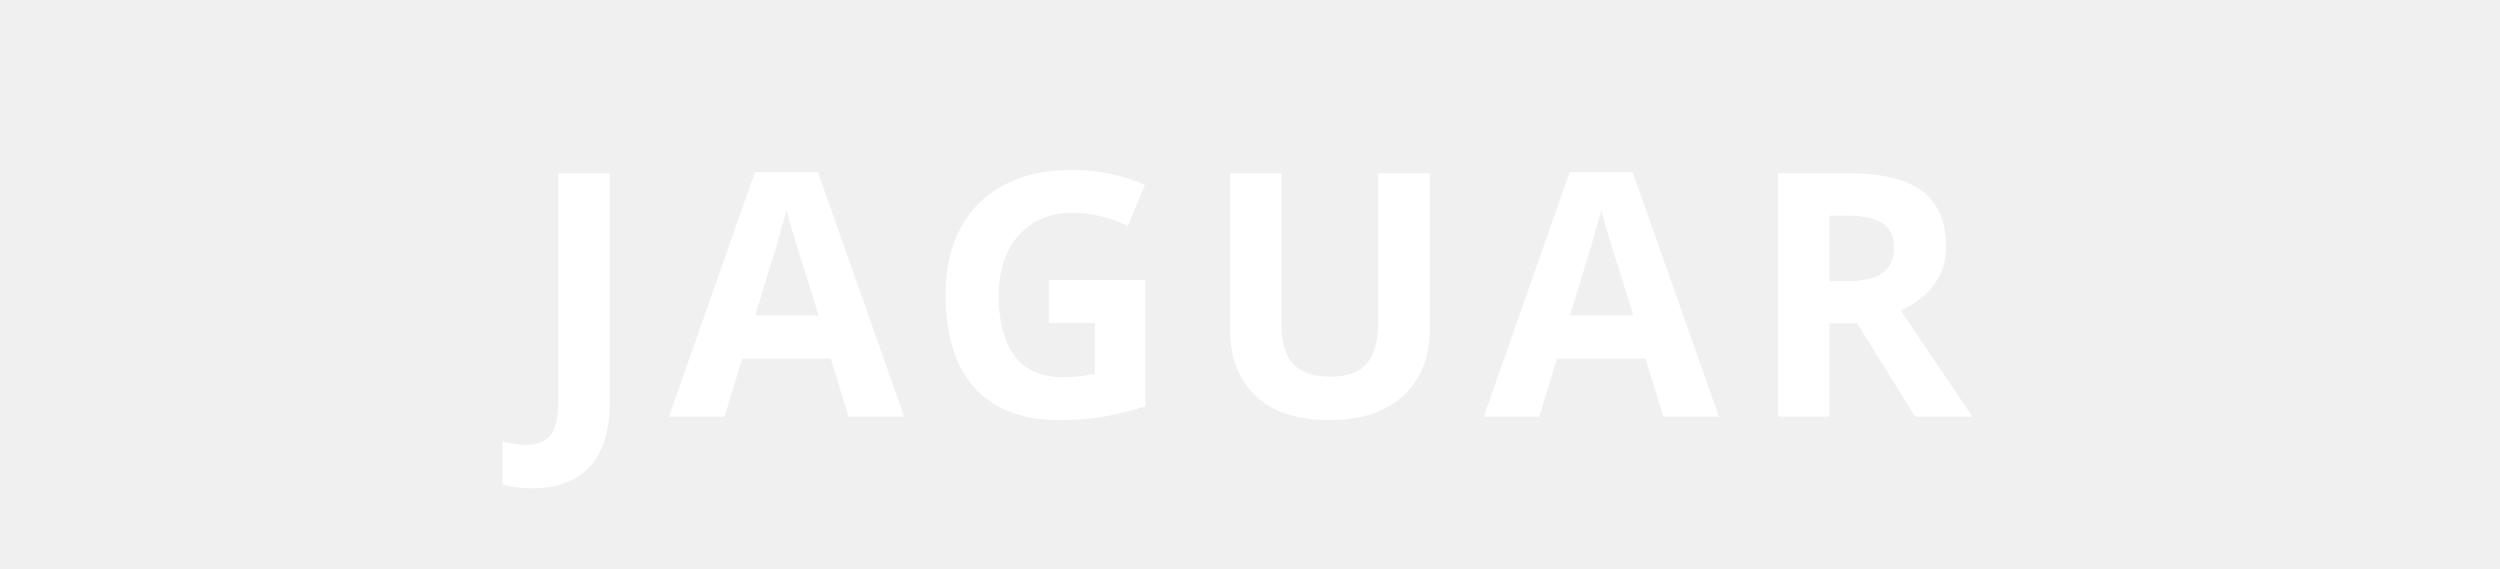
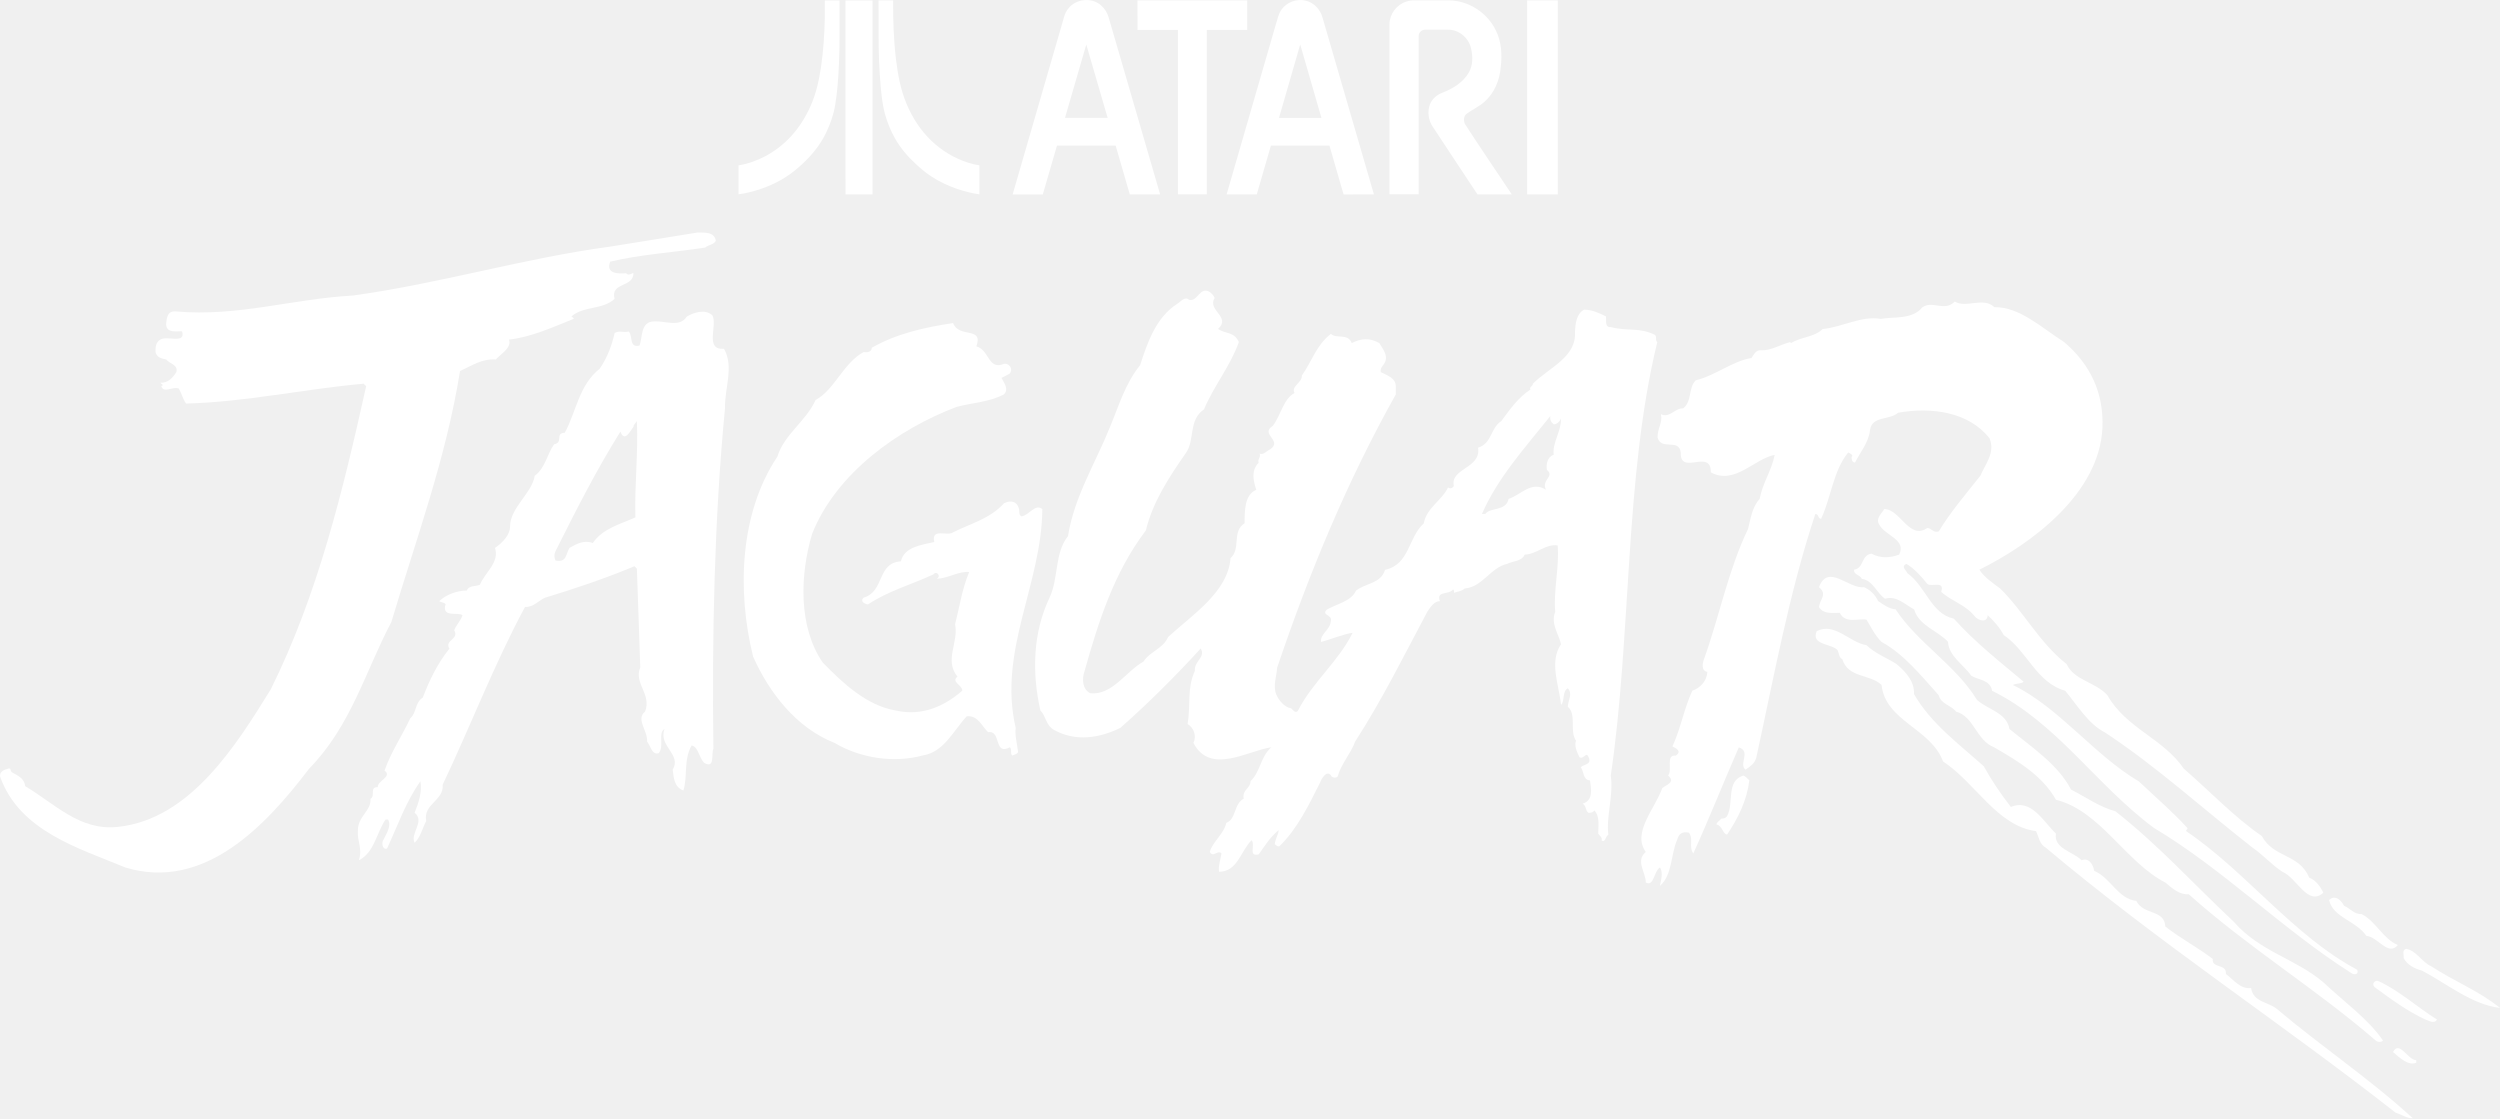
- <svg xmlns="http://www.w3.org/2000/svg" viewBox="0 0 264 60" fill="#fff">
-   <text x="132" y="44" text-anchor="middle" font-family="Arial Black,sans-serif" font-size="36" font-weight="900" letter-spacing="3">JAGUAR</text>
+ <svg xmlns="http://www.w3.org/2000/svg" version="1.1" id="Layer_1" x="0px" y="0px" viewBox="0 0 3839 1717.4" style="enable-background:new 0 0 3839 1717.4;">
+   <path class="st1" d="M3599.5,1390.9c8.9,3.7,15.6,13.4,26.8,12.7c22.3,11.2,32.7,37.9,55.8,47.6c-14.9,17.9-30.5-12.7-48.3-14.1 c-16.4-23.8-50.6-27.5-57.3-55C3585.4,1373.8,3594.3,1381.2,3599.5,1390.9" style="fill: rgb(255, 255, 255);" />
+   <path class="st1" d="M3733.4,1483.8c35,23.1,73.6,37.9,105.6,64c-43.1-5.2-80.3-36.4-119.7-57.3c-11.1-3-22.3-8.2-28.3-19.3 c0.8-5.2-3-11.9,3.7-14.1C3710.4,1459.3,3719.3,1477.9,3733.4,1483.8" style="fill: rgb(255, 255, 255);" />
+   <path class="st1" d="M3742.3,1565.6c-4.5,7.4-12.6,1.5-17.8,0c-27.5-12.6-52.8-31.2-78.1-49.8c-5.2-5.2,0.8-11.9,6.7-8.9 C3685.1,1521.8,3713.3,1547.8,3742.3,1565.6" style="fill: rgb(255, 255, 255);" />
+   <path class="st1" d="M3710.4,1631.9c-11.9,5.2-25.3-7.4-35.7-16.4c9.7-18.6,22.3,11.9,35.7,12.6V1631.9" style="fill: rgb(255, 255, 255);" />
+   <path class="st1" d="M1499.3,531.9c20.1,5.2,17.8,37.2,42.4,26.8c6.7-1.5,14.9,6.7,8.9,14.9c-3.7,2.2-8.2,4.5-12.7,6.7 c3.7,7.4,11.9,17.1,3.7,25.3c-22.3,11.9-48.3,12.7-72.9,19.3c-88.5,33.5-184.4,101.2-221.6,194.8c-18.6,62.5-21.6,142.8,16.4,197.8 c31.2,32,67.7,66.2,112.3,73.6c39.4,8.9,73.6-5.9,101.9-30.5c0-8.9-17.8-13.4-7.4-21.6c-20.8-25.3,2.2-52.8-3.7-80.3 c7.4-29,10.4-52.8,21.6-80.3c-16.4-1.5-32,9.7-49.8,10.4c7.4-3.7,0-13.4-5.2-6.7c-33.5,15.6-69.2,25.3-100.4,46.1 c-4.5-0.7-12.7-4.4-6.7-10.4c32.8-9.6,20.1-53.5,57.3-55.8c5.2-22.3,32-25.3,51.3-29.7c-5.2-22.3,20.1-8.2,29-14.9 c26-13.4,55.8-20.1,78.1-44.6c10.4-5.2,20.1-3,23.1,8.9c0.8,4.4-0.8,8.9,3.7,11.2c11.9-1.5,20.8-20.1,32-11.2 c-0.8,115.3-68.4,217.9-40.9,336.1c-1.5,11.1,2.2,24.5,3.7,37.2c-2.3,3.7-6,3.7-8.9,5.2c-3.7-3,0-8.9-3.7-12.7 c-25.3,13.4-12.7-26.8-33.5-23.1c-10.4-10.4-15.6-26-32.7-24.5c-20.8,22.3-35,55-67.7,60.2c-43.9,11.9-95.2,4.5-135.4-19.3 c-58.8-23.1-100.4-77.3-125-132.4c-25.3-101.9-20.1-221.6,37.2-307.1c10.4-34.2,43.9-54.3,58.7-87c29.7-16.4,42.4-56.5,73.6-73.6 c5.2,0.8,12.7,0,12.7-6.7c37.9-21.6,80.3-31.2,124.9-37.9C1472.6,520,1510.5,500.7,1499.3,531.9" style="fill: rgb(255, 255, 255);" />
+   <path class="st1" d="M2380.6,639c-38.7,48.3-81.1,95.2-104.9,150.2h5.2c6.7-10.4,32-3.7,35.7-23.1c18.6-5.9,35-28.3,57.3-14.1 c-7.4-15.6,14.1-20.1,1.5-30.5c-1.5-8.2,0.8-20.1,10.4-23.1c-2.2-19.3,11.9-35.7,11.2-55.8c-0.8,3-5.9,9.6-11.2,8.9 C2382.1,648.7,2379.9,645,2380.6,639 M1865.2,457.5c-11.9,19.3,26,29,5.2,47.6c11.9,8.2,24.5,3.7,32,20.1 c-12.7,36.4-38.7,67.7-53.5,103.4c-24.5,16.4-13.4,47.6-28.3,67.7c-26,37.2-50.6,75.1-61,118.2c-49.1,64.7-72.9,140.5-94.5,217.2 c-3.7,11.1-3,26.8,8.9,32.7c33.5,4.4,56.5-35,81.8-48.3c9.7-15.6,30.5-20.1,37.9-37.9c36.4-33.5,92.2-69.2,95.9-121.2 c16.4-14.1,1.5-40.9,21.6-53.5c0-19.3,0-43.9,17.9-51.3c-4.5-14.1-8.2-29.7,3.7-41.6c-2.2-5.2,3.7-8.2,1.5-14.1 c5.2,3,11.2-4.4,16.4-6.7c19.3-13.4-16.4-23.1,3.7-35.7c12.6-16.4,16.3-41.6,33.5-50.6c-5.9-10.4,11.9-15.6,11.2-26.8 c14.9-20.8,22.3-46.9,44.6-64c8.9,8.2,26-1.5,32,14.1c14.9-7.4,27.5-8.2,42.4,0c5.2,8.9,13.4,18.6,8.9,29 c-2.2,5.2-8.2,8.9-6.7,15.6c9.7,5.2,23.8,8.9,23.1,23.1v11.2c-75.1,133.9-133.1,274.4-182.2,419.5c-0.8,13.4-6.7,27.5-1.5,40.9 c3.7,8.9,12.6,20.1,23,21.6c3,3,6.7,8.2,10.4,3.7c22.3-43.9,62.5-75.9,84-119.7c-14.9,2.2-32,9.7-48.4,14.1 c-2.2-11.9,14.1-18.6,14.9-31.9c3-10.4-15.6-8.9-5.9-17.9c15.6-8.9,37.2-12.6,44.6-29c14.9-11.9,37.9-10.4,44.6-32 c37.9-8.2,35-49.1,59.5-71.4c3.7-23.1,28.3-35.7,37.2-55.1c3,2.3,6.7,1.5,8.9-2.2c-6-27.5,42.4-26.8,37.2-58.8 c21.6-6.7,18.6-29.7,35.7-40.9c12.7-17.1,25.3-35.7,44.7-48.4c-2.3-4.4,4.4-5.2,3.7-8.9c25.3-25.3,67.7-40.9,64.7-80.3 c0.8-10.4,1.5-26.8,14.1-33.5c12.6,0,24.5,5.9,33.5,10.4c0.8,5.9-2.2,17.1,7.4,16.4c26,6.7,43.9,0,67.7,11.9c3.7,3,0,8.2,3.7,11.2 c-50.6,208.2-39.4,449.2-71.4,665.6c4.5,30.5-7.4,63.2-3.7,90.7c-5.2,3.7-4.5,12.6-10.4,8.9c1.5-4.5-3-7.4-5.2-10.4 c0-10.4,3-26.8-6-35.7c-1.5,3-5.2,3.7-8.9,3.7c-5.2-3.7-3-10.4-8.9-14.1c17.1-5.2,12.7-23.8,11.2-35.7 c-11.2-0.8-8.9-13.4-14.1-20.1c3-4.5,17.8-3.7,11.9-15.6c-3.7-9.7-7.4,4.4-14.1,0c-3.7-8.2-8.2-17.1-5.2-25.3 c-10.4-14.9,1.5-40.2-12.6-52.1c0-8.9,8.2-20.1,0-28.3c-8.9,4.5-4.5,20.8-10.4,25.3c-3-30.5-18.6-65.5,0-93 c-3-14.9-16.4-31.2-8.9-49.8c-3-32.7,6.7-69.9,3.7-101.9c-17.9-3-32,13.4-50.6,14.1c-4.5,10.4-17.8,9.7-26.8,14.1 c-26,5.9-37.9,35.7-65.4,37.9c-4.5,4.5-11.1,4.5-16.4,6.7c0-1.5,0.7-4.5-1.5-5.2c-6.7,8.9-26,1.5-20.1,17.9 c-8.9,0-14.9,9.7-19.3,16.3c-35.7,67-69.1,134.6-110.8,199.3c-6.7,18.6-21.6,34.2-26.8,53.5c-3,3.7-9.7,1.5-10.4-1.5 c-6.7-8.9-14.9,5.9-16.4,10.4c-17.1,34.2-35,71.4-62.5,98.2c-3,1.5-5.2-1.5-7.4-3c0.8-8.2,6-15.6,6-21.6 c-13.4,11.2-21.6,24.6-30.5,37.2c-17.1,4.4-4.5-14.9-11.2-21.6c-16.4,16.4-21.6,48.4-49.8,48.4c-1.5-8.2,2.2-18.6,3.7-28.3 c-6-5.9-12.7,7.4-17.9-2.2c3.7-14.9,21.6-27.5,25.3-44.6c15.6-5.9,11.2-29,26.8-37.2c-3-13.4,10.4-15.6,10.4-26.8 c15.6-14.9,14.9-37.2,32-52.1c-36.5,5.2-93.7,43.1-119.7-6.7c5.2-10.4,0.8-23.1-8.9-29c5.2-31.2-1.5-53.5,11.2-81.8 c-1.5-14.9,17.1-20.8,8.9-34.2c-37.9,41.6-80.3,84-123.5,122c-32,15.6-68.4,21.6-101.9,3c-12.6-7.4-11.9-20.8-20.8-29.8 c-13.4-59.5-11.1-120.5,14.1-173.3c14.1-29.7,7.4-68.4,28.3-94.4c9.7-61,42.4-112.3,64.7-168.1c13.4-32,23.1-66.2,46.1-94.5 c11.2-35,24.6-73.6,57.3-94.4c5.2-3,11.2-11.9,17.8-5.9c13.4,3.7,16.4-21.6,32-11.9C1860.8,450.8,1863.7,453.8,1865.2,457.5" style="fill: rgb(255, 255, 255);" />
+   <path class="st1" d="M1099.2,369.8c-3,5.9-11.1,5.9-16.4,10.4c-48.3,7.4-98.9,10.4-145.8,21.6c-7.4,19.3,13.4,18.6,24.5,17.8 c3.7,5.2,10.4-1.5,11.2,0c0,22.3-35.7,13.4-29,39.4c-18.6,17.1-46.9,10.4-66.2,26.8c1.5,1.5,3,2.2,3.7,3.7 c-32,12.7-65.4,28.3-99.7,32c5.2,12.6-14.1,23.1-20.1,30.5c-21.5-1.5-37.2,9.7-55,17.8C685,703.7,638.9,827.9,601,955.1 c-40.1,75.9-61.7,159.2-126.4,225.4c-66.2,87-160.6,188.2-281.9,151.7c-71.4-29.7-162.9-55.8-192.6-139.8 c-0.8-7.4,5.9-10.4,11.9-11.9c5.2-2.2,3.7,3,5.9,5.2c8.9,5.2,19.3,8.9,20.8,21.6c45.4,26.8,84,69.2,142.8,62.4 c110.8-11.9,181.5-125.7,234.3-211.2c72.1-145,110.8-304.9,146.5-465.6c-1.5-1.5-3-2.2-3.7-3.7c-92.2,8.2-181.5,28.2-272.9,30.5 c-5.2-7.4-6.7-15.6-11.2-23.1c-9.7-3.7-23.1,8.2-26.8-3.7c5.2-1.5-0.8-3.7-1.5-5.2c11.2,0.8,19.3-7.4,24.6-16.4 c3-11.2-10.4-12.7-15.6-19.3c-7.4-1.5-14.1-3-16.4-11.2c0-7.4,0-14.9,7.4-19.3c10.4-6.7,39.4,7.4,33.4-12.7 c-6.7-0.7-23.8,3.7-24.5-10.4c0.8-11.2,2.2-21.6,15.6-20.1c95.2,8.2,177.7-19.3,271.4-24.5c134.6-18.6,262.5-57.3,394.9-75.1 c44.6-7.4,89.2-14.1,133.9-21.6C1082.1,357.2,1097,355.7,1099.2,369.8" style="fill: rgb(255, 255, 255);" />
+   <path class="st1" d="M978,646.5c-1.5,3-5.2,5.2-5.2,8.9c-4.5,5.2-13.4,25.3-20.1,7.4c-37.2,59.5-68.4,121.2-99.7,183.7 c-2.2,4.5-2.2,9.7,0,14.2c17.8,3.7,15.6-10.4,21.6-19.4c10.4-5.9,22.3-12.6,35.7-7.4c14.9-22.3,42.4-29,65.4-39.4 C974.3,743.9,980.2,697,978,646.5 M1094,484.3c8.2,15.6-12.6,53.5,17.8,51.3c15.6,27.5,0.8,60.2,1.5,91.5 c-16.4,169.6-20.1,351.8-17.8,522.8c-3.7,7.4,3,31.3-14.1,21.6c-8.2-8.2-8.9-24.6-19.3-26.8c-12.7,21.6-6,49.1-12.7,69.2 c-14.1-5.2-14.9-19.3-16.4-32c14.1-23.8-22.3-35.7-12.6-62.5c-10.4,5.9,0,27.5-8.9,37.2c-10.4,3-11.9-10.4-17.9-17.9 c1.5-16.3-17.8-34.2-3-46.1c10.4-26.8-17.8-43.1-7.4-67.7c-1.5-48.3-3.7-105.6-5.2-151.7l-3.7-3.7c-44.6,18.6-93,35-137.6,48.4 c-9.7,4.4-17.8,14.9-30.5,14.1c-47.6,88.5-83.3,182.2-126.4,272.9c2.2,24.5-30.5,29.7-25.3,55.8c-5.9,11.2-8.9,25.3-17.8,33.4 c-7.4-14.1,16.4-32.7,0-46.1c5.9-14.9,11.9-32,8.9-48.3c-22.3,31.2-35,68.4-51.3,103.4c-7.4,2.2-8.9-9.7-5.2-14.1 c4.4-8.9,12.6-21.6,6.7-30.5H592c-14.1,20.9-17.1,50.6-40.9,62.5c5.9-19.4-3-28.3-1.5-46.1c0-21.6,20.8-29.7,19.3-48.3 c8.2-4.5-2.2-17.9,11.2-17.9c-0.8-9.7,23.1-16.3,10.4-25.3c9.6-28.3,27.5-54.3,39.4-80.3c10.4-8.9,6.7-23.8,19.3-31.9 c9.7-25.3,22.3-52.1,40.9-75.1c-8.2-13.4,15.6-14.1,7.4-28.3c3-8.2,10.4-14.9,12.7-23.1c-6.7-5.2-29.8,3.7-26.8-14.1 c3.7-5.2-6-5.2-8.9-7.4c10.4-10.4,28.3-16.4,42.4-16.4c3-8.2,13.4-5.9,20.1-8.9c7.4-18.6,30.5-34.2,23.1-56.5 c11.9-8.2,23.1-20.1,23.1-32.7c0-29,34.2-52,37.9-78.1c16.4-11.9,19.3-34.2,29.8-48.3c14.9-3,0.7-17.1,16.4-17.8 c17.8-32.7,21.6-72.9,53.5-98.2c11.9-17.1,18.6-35.7,23.1-55c8.2-4.4,12.6,0,21.6-2.2c6.7,6.7,0,25.3,16.4,21.6 c5.2-11.2,0.7-37.2,23-37.2c17.9-0.8,38.7,9.7,49.8-7.4C1065,479.9,1082.9,473.9,1094,484.3" style="fill: rgb(255, 255, 255);" />
+   <path class="st1" d="M3062.6,471.7c38.7-0.7,72.9,31.9,107.1,53.6c40.9,34.9,61,78.8,58.8,131.6 c-4.5,100.4-107.8,177.7-188.9,217.9c6.7,11.1,20.8,20.8,32,29c35.7,35,60.2,83.3,101.9,116c11.9,25.3,43.1,26.8,62.5,47.6 c29,51.3,85.5,66.2,117.5,113c38.7,33.5,77.4,74.4,119.7,103.4c18.6,34.2,57.3,26.8,72.9,64c10.4,3.7,17.8,14.9,21.6,23.1 c-23.8,21.5-40.9-23.1-62.5-32c-16.4-10.4-29-25.3-46.1-37.2c-78.1-61-145.8-123.5-226.8-177c-25.3-12.7-42.4-41.7-61-64 c-44.6-12.6-58-61-94.4-85.5c-5.9-11.2-15.6-22.3-24.6-30.5c-0.7,12.7-14.9,8.2-20.1,1.5c-13.4-17.1-36.4-23.8-51.3-37.2 c6-18.6-15.6-6.7-21.5-12.6c-8.9-11.1-20.1-23.8-32-30.5c-8.9,4.5,0,9.7,1.5,14.2c28.3,20.1,36.4,62.5,71.4,69.9 c33.5,37.2,70.7,66.2,107.1,96.7c-3,3.7-11.2,2.2-16.4,5.2c70.7,34.2,124.9,107.8,193.4,148c26,24.5,52.8,47.6,74.4,71.4 c1.5,2.2-3,3-1.5,5.2c91.5,61.7,164.4,160.6,262.5,212.7c3,7.4-5.2,8.2-8.9,5.2c-105.6-66.9-196.3-159.2-303.4-223.1 c-89.3-66.2-148.7-161.4-248.4-210.5c-3-17.1-20.8-16.3-32-23.1c-11.2-16.4-35-30.5-35.7-52.1c-15.6-17.1-44.6-24.5-52.1-49.8 c-14.1-7.4-26.8-21.6-44.6-16.4c-12.6-8.2-18.6-28.3-35.7-30.5c-3-6.7-12.7-6-11.9-14.1c15.6-2.2,10.4-22.3,26.8-24.6 c13.4,7.4,28.3,6.7,42.4,1.5c11.9-23.1-21.6-29-30.5-46.1c-6.7-9.7,5.9-19.3,7.4-23.8c24.5-0.7,38.7,48.3,66.2,29 c6.7,0,9.6,8.2,17.8,5.2c17.8-29.7,41.6-57.3,63.9-85.5c7.4-17.9,23.1-34.9,14.1-57.3c-32-40.9-89.2-48.4-140.5-39.4 c-13.4,11.9-40.2,4.4-43.1,26.8c-2.3,19.3-14.9,33.5-23.1,49.8c-4.5-0.7-5.2-4.4-5.2-8.9c3.7-2.2-3-5.9-5.2-6.7 c-23.1,28.3-26,68.4-41.6,101.9c-5.2,0-3-7.4-8.9-7.4c-40.2,121.2-63.2,248.4-90.8,374.8c-3,8.9-8.9,12.6-16.3,17.8 c-11.2-8.2,8.9-28.3-10.4-34.2c-23.8,54.3-45.4,109.3-69.9,162.9c-7.4-11.2,0.8-21.6-6.7-32c-10.4-2.2-15.6,2.2-17.8,10.4 c-10.4,23.1-7.4,55-26.8,71.4c0.8-5.2,6-20.8,0-28.3c-9.7,6.7-8.9,29.7-21.6,23.1c0-15.6-16.3-33.5,0-46.9 c-21.5-29.8,14.1-66.2,25.3-98.2c6.7-5.2,20.8-8.9,8.9-19.3c7.4-8.2-4.5-32,11.9-30.5c9.6-6.7,0.7-11.2-5.2-14.1 c12.7-27.5,17.8-58,30.5-85.5c12.6-4.5,22.3-14.9,23.1-29c-9.7-1.5-7.4-13.4-5.2-19.3c23.8-66.2,37.2-136.9,67.7-200.1 c3.7-14.1,5.9-33.4,17.8-46.1c4.5-24.6,18.6-43.9,23.1-67.7c-31.2,5.9-61.7,46.9-98.1,26.8c0.7-37.2-47.6,5.9-46.1-30.5 c-3-22.3-29.8-2.2-35.7-23.1c0-14.9,8.2-22.3,5.2-35.7c13.4,6.7,21.5-9.7,34.2-8.9c14.1-11.1,7.4-31.2,19.3-43.1 c30.5-7.4,56.5-29.7,85.5-34.2c3.7-5.2,6.7-12.7,14.9-11.9c14.9,0.8,29.7-8.9,44.6-12.6c0,0.7,0.8,0.7,1.5,1.5 c14.9-9.6,35.7-8.9,48.3-21.5c30.5-3,59.5-20.8,89.2-15.6c20.1-3.7,48.4,1.5,64-17.8c15.6-11.1,34.2,7.4,49.8-8.9 C3018.7,473.9,3045.5,455.3,3062.6,471.7" style="fill: rgb(255, 255, 255);" />
+   <path class="st1" d="M2884.1,923.1c8.2,5.2,16.4,11.9,26.8,12.6c33.5,51.3,92.2,85.5,125,139.1c16.4,14.9,45.4,19.3,49.8,44.6 c33.5,27.5,75.1,55,94.5,93c23.1,11.9,43.9,26.8,68.4,33.5c67.7,53.5,119,110.8,181.5,169.5c40.2,46.1,94.4,56.5,137.6,93 c29.7,28.3,69.2,56.5,91.5,89.3c-1.5,3-8.2,3-11.2,0c-93-80.3-194.8-142.1-287.1-224.6c-13.4,1.5-25.3-8.9-35.7-17.8 c-61-31.2-99.7-110.1-168.1-127.2c-20.8-37.2-58.8-59.5-94.5-80.3c-28.3-11.1-31.2-47.6-58.8-55c-8.2-10.4-23.1-11.2-26.8-25.3 c-26.8-29.8-53.5-63.2-87.8-81.8c-10.4-10.4-15.6-22.3-23.1-34.2c-11.9-2.2-32.7,6.7-40.9-10.4c-11.9,0-25.3,2.2-32-8.9 c1.5-12.6,13.4-19.3,0-30.5c14.1-37.2,45.4,3,69.2,0C2872.2,906,2879.6,913.4,2884.1,923.1" style="fill: rgb(255, 255, 255);" />
+   <path class="st1" d="M2912.4,1019.8c14.9,12.6,27.5,26.8,26.8,46.1c26,45.4,69.9,77.3,107.1,110.8c11.9,21.6,26,42.4,41.6,62.5 c31.2-13.4,49.8,22.3,69.2,40.9c-3.7,23.1,26,27.5,39.4,40.9c11.2-4.5,17.9,6.7,19.3,16.3c25.3,10.4,36.4,43.1,64.7,46.1 c11.2,22.3,43.1,12.7,44.6,39.4c23.8,18.6,50.6,32.7,72.9,49.8c-2.2,14.9,21.6,6.7,20.1,23.1c11.2,8.2,22.3,23.8,38.7,21.5 c3,21.6,26.8,21.6,39.4,32c67.7,57.3,144.3,108.6,209,168.1c-9.7,0-17.9-6-26.8-8.9c-176.3-138.3-362.9-260.3-537-406.8 c-9.7-5.2-10.4-16.3-14.9-25.3c-60.2-8.2-92.2-73.6-142.8-107.1c-18.6-50.6-88.5-61.7-94.4-117.5c-18.6-17.1-51.3-10.4-60.2-39.4 c-5.2-2.2-5.2-9.7-7.4-14.1c-10.4-10.4-40.9-7.4-32-29c27.5-14.1,49.8,17.1,76.6,21.6C2878.9,1003.4,2897.5,1010.1,2912.4,1019.8" style="fill: rgb(255, 255, 255);" />
+   <path class="st1" d="M2686.3,1198.3c-3.7,30.5-17.1,58-34.2,83.3c-7.4-1.5-6.7-13.4-16.4-15.6c0.8-3.7,5.2-5.9,7.4-8.9 c3.7,0,6.7-0.8,8.9-3.7c11.2-20.1-2.2-54.3,25.3-62.5C2680.3,1192.3,2683.3,1195.3,2686.3,1198.3" style="fill: rgb(255, 255, 255);" />
+   <path class="st1" d="M1266.6,0.7c7.5,0,15.1,0,22.6,0c0,17.7,0,35.4,0,53.1c0.1,14.8-0.3,29.5-0.9,44.3 c-1,21.3-2.3,42.7-5.9,63.7c-2.4,14.5-7.4,28.5-13.7,41.8c-10.2,21.4-26.1,39.6-44.1,54.8c-16.1,14.1-35.2,24.4-55.4,31.4 c-11.4,3.9-23.1,7-35.1,8.6c0-14.8,0-29.7,0-44.5c14.4-2.2,28.2-7.3,41.1-14c15.2-8.1,29-18.9,40.5-31.7 c11.9-13.2,21.4-28.5,28.7-44.7c8.5-18.7,13-38.8,16.1-59c3.9-25.6,5.5-51.6,6.1-77.5C1266.6,18.2,1266.6,9.4,1266.6,0.7z" style="fill: rgb(255, 255, 255);" />
+   <path class="st1" d="M1298.3,0.7c13.8-0.1,27.7,0,41.6,0c0,99.3,0,198.5,0,297.8c-13.8,0-27.7-0.1-41.5,0 c-0.2-31.7,0-63.3-0.1-95C1298.3,135.9,1298.3,68.3,1298.3,0.7z" style="fill: rgb(255, 255, 255);" />
+   <path class="st1" d="M1349.1,0.6c7.5,0,15,0,22.4,0c-0.2,30.3,0.8,60.6,4.4,90.7c2.9,23.4,7.1,46.9,16.4,68.6 c8.8,21,21.5,40.6,38.1,56.4c15.8,15.1,35,26.7,55.8,33.4c5.8,1.9,11.8,3.3,17.8,4.2c0,14.8,0,29.7,0,44.5 c-11.9-1.6-23.5-4.7-34.8-8.5c-13.5-4.7-26.5-10.8-38.5-18.6c-8.7-5.6-16.7-12.4-24.3-19.4c-12.6-11.6-23.9-24.8-32.3-39.8 c-6.6-11.6-11.5-24.2-15.2-37.1c-3.5-12.9-4.9-26.2-6.3-39.5c-2.6-28.6-3.6-57.4-3.4-86.2C1349.1,33.2,1349.1,16.9,1349.1,0.6z" style="fill: rgb(255, 255, 255);" />
+   <path class="st1" d="M1640.7,12.9c11.6-14.8,35.6-17.3,49.8-4.9c5.8,4.9,9.9,11.6,12,18.9c26.3,90.5,52.7,181,79,271.6 c-15.5,0-31.1,0-46.6,0c-7.3-25-14.5-50-21.7-74.9c-30-0.1-60,0-90.1,0c-7.3,25-14.6,50-21.8,75c-15.4,0-30.9,0-46.3,0 c25-86.4,50-172.7,75.1-259.1C1633.1,30.4,1634.2,20.3,1640.7,12.9 M1668.1,68.4c-11,37.5-21.8,75.1-32.7,112.6 c21.8,0.1,43.6,0,65.5,0C1689.9,143.5,1679,106,1668.1,68.4z" style="fill: rgb(255, 255, 255);" />
+   <path class="st1" d="M1967.8,14.9c8.1-11.7,23.7-17.4,37.5-13.8c12.6,2.9,22.3,13.8,25.6,26c26.3,90.5,52.7,180.9,78.9,271.4 c-15.5,0.1-31.1,0-46.6,0.1c-7.2-25-14.4-50-21.7-75c-30,0-59.9-0.1-89.9,0c-7.2,25-14.6,49.9-21.7,74.9c-15.4,0-30.8,0-46.3,0 c25-86.8,50.3-173.6,75.4-260.4C1961.7,30.3,1962.8,21.7,1967.8,14.9 M1964,181.1c21.7,0,43.5,0,65.2,0 c-10.8-37.6-21.8-75.2-32.6-112.8C1985.8,105.9,1974.9,143.4,1964,181.1z" style="fill: rgb(255, 255, 255);" />
+   <path class="st1" d="M1746.7,0.6c56.2,0,112.3,0,168.5,0c0,15.2,0,30.3,0,45.4c-20.7,0-41.4,0-62,0c0,84.1,0,168.3,0,252.4 c-14.8,0-29.6,0-44.4,0c0-84.1,0-168.3,0-252.4c-20.7,0-41.4,0-62,0C1746.7,30.9,1746.7,15.8,1746.7,0.6z" style="fill: rgb(255, 255, 255);" />
+   <path class="st1" d="M2159.3,2.5c4.3-1.5,8.8-2,13.3-1.9c17.7,0.1,35.4,0,53.1,0c29.8,0.5,58.3,19.1,71.2,45.9 c8.9,17.4,9.9,37.7,7.6,56.8c-1.6,20-9.9,40-25.3,53.3c-8.1,7.2-18.2,11.6-27,18.1c-4.8,3.6-5,10.7-2.6,15.8 c23.5,36.3,47.9,72,71.9,108c-17.5,0-35.1,0-52.7,0c-23-34.5-45.7-69.2-68.6-103.8c-6.7-9.8-8.6-22.9-4.5-34.1 c3.1-8.6,10.7-14.9,19.1-18.2c16-6.1,31.8-15.7,40.6-30.8c6.7-11.3,6.4-25.3,3.4-37.8c-3.6-16.1-19.3-28.8-35.9-28.2 c-11.5,0.1-22.9,0-34.4,0c-5.2-0.1-10.1,4.4-10,9.6c-0.1,81,0,162.1,0,243.1c-14.9,0-29.8,0-44.8,0c0-87.2,0-174.5,0-261.7 C2133.9,21.5,2144.8,7.1,2159.3,2.5z" style="fill: rgb(255, 255, 255);" />
+   <path class="st1" d="M2345.1,0.6c15.7,0,31.4,0,47.1,0c0,99.3,0,198.6,0,297.9c-15.7,0-31.4,0-47.1,0 C2345.1,199.2,2345.1,99.9,2345.1,0.6z" style="fill: rgb(255, 255, 255);" />
</svg>
